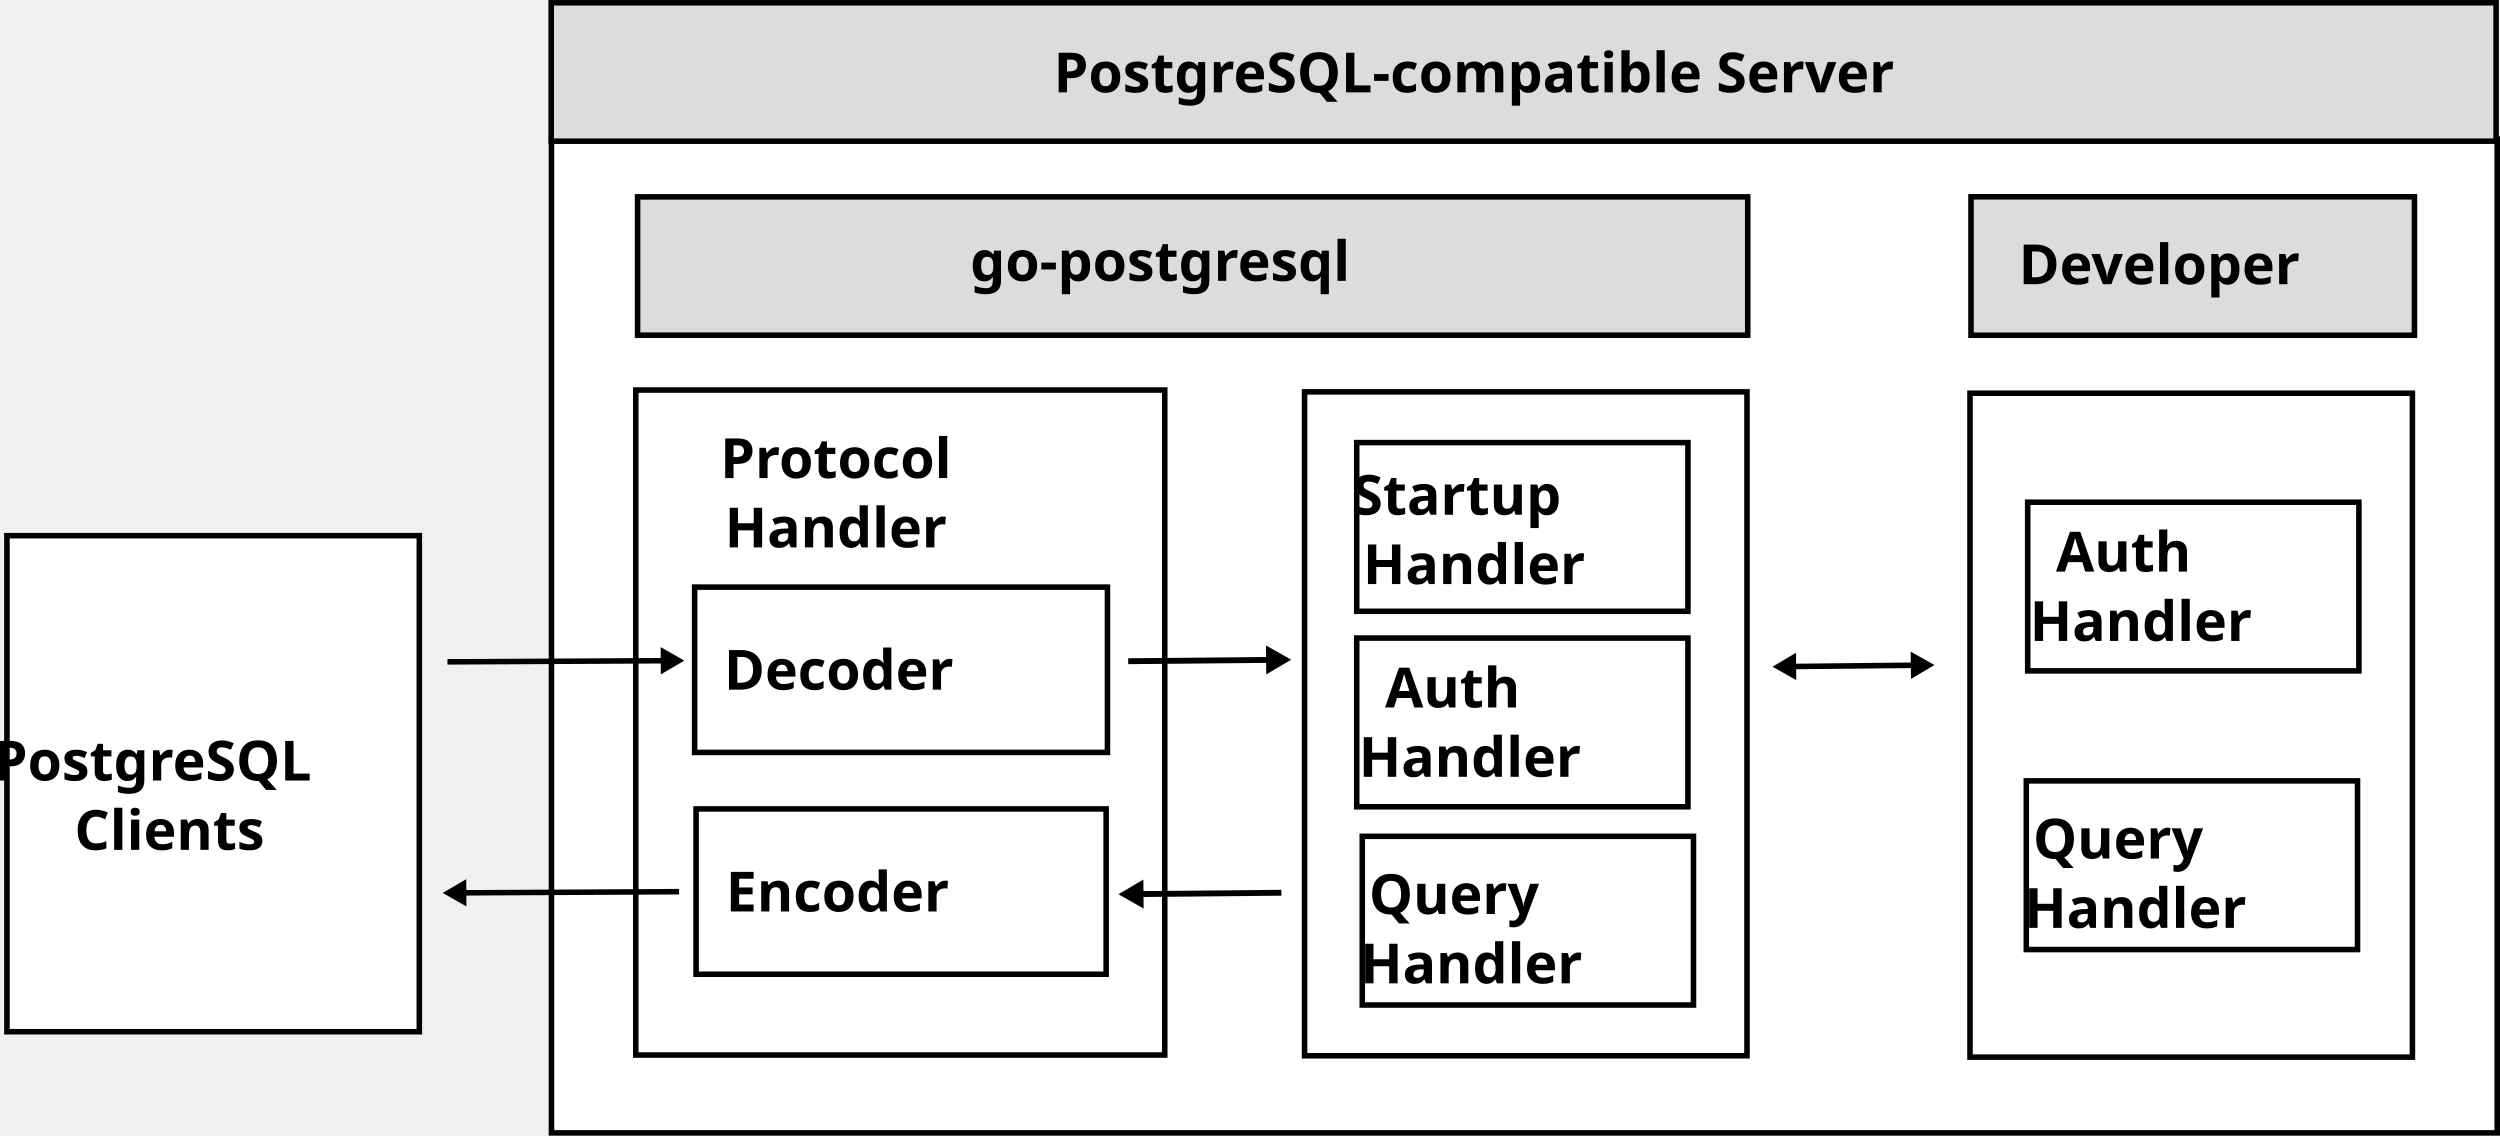
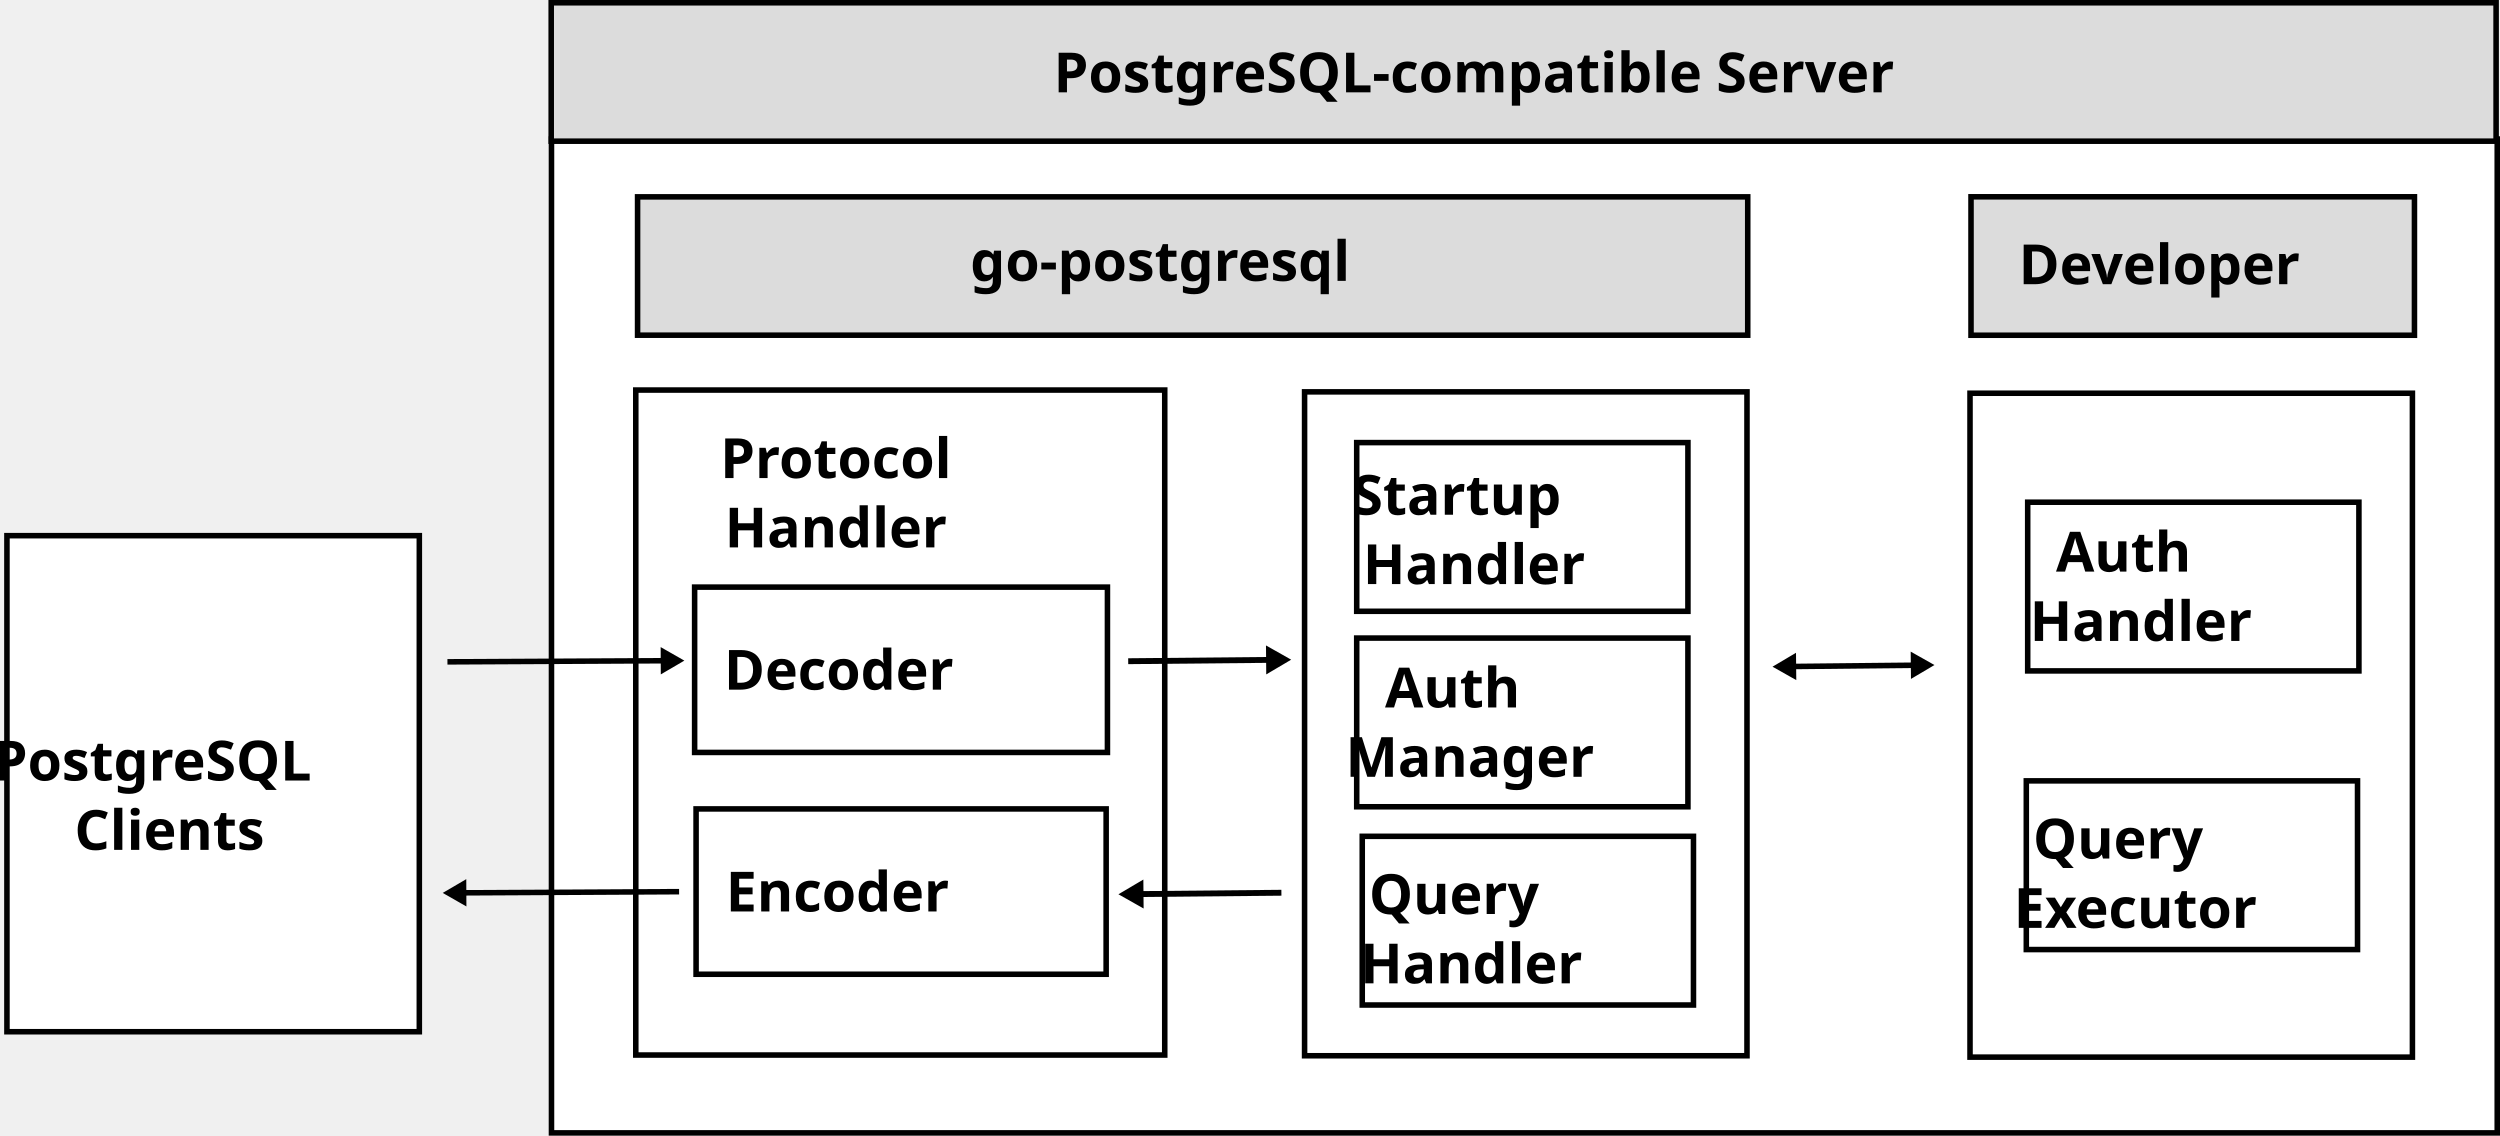
<svg xmlns="http://www.w3.org/2000/svg" xmlns:xlink="http://www.w3.org/1999/xlink" width="450.83" height="204.796" id="svg2" version="1.1">
  <defs id="defs4">
    <marker style="overflow:visible" id="TriangleInM" refX="0" refY="0" orient="auto" viewBox="0 0 4.26 4.924" markerWidth="4.26" markerHeight="4.924" preserveAspectRatio="xMidYMid">
      <path transform="scale(-0.4)" style="fill:context-stroke;fill-rule:evenodd;stroke:context-stroke;stroke-width:1pt" d="M 5.77,0 -2.88,5 V -5 Z" id="path18279" />
    </marker>
    <marker style="overflow:visible" id="TriangleOutM" refX="0" refY="0" orient="auto">
      <path transform="scale(0.4)" style="fill:context-stroke;fill-rule:evenodd;stroke:context-stroke;stroke-width:1pt" d="M 5.77,0 -2.88,5 V -5 Z" id="path18288" />
    </marker>
    <marker orient="auto" refY="0" refX="0" id="TriangleOutS" style="overflow:visible" viewBox="0 0 2.13 2.462" markerWidth="2.13" markerHeight="2.462" preserveAspectRatio="xMidYMid">
      <path id="path4045" d="M 5.77,0 -2.88,5 V -5 Z" style="fill-rule:evenodd;stroke:#000000;stroke-width:1pt" transform="scale(0.2)" />
    </marker>
    <marker orient="auto" refY="0" refX="0" id="Arrow1Mend" style="overflow:visible">
      <path id="path3906" d="M 0,0 5,-5 -12.5,0 5,5 Z" style="fill-rule:evenodd;stroke:#000000;stroke-width:1pt" transform="matrix(-0.4,0,0,-0.4,-4,0)" />
    </marker>
    <marker orient="auto" refY="0" refX="0" id="Arrow1Lend" style="overflow:visible">
      <path id="path3900" d="M 0,0 5,-5 -12.5,0 5,5 Z" style="fill-rule:evenodd;stroke:#000000;stroke-width:1pt" transform="matrix(-0.8,0,0,-0.8,-10,0)" />
    </marker>
    <marker orient="auto" refY="0" refX="0" id="Arrow2Lend" style="overflow:visible">
      <path id="path3918" style="fill-rule:evenodd;stroke-width:0.625;stroke-linejoin:round" d="M 8.719,4.034 -2.207,0.016 8.719,-4.002 c -1.745,2.372 -1.735,5.617 -6e-7,8.035 z" transform="matrix(-1.1,0,0,-1.1,-1.1,0)" />
    </marker>
    <marker orient="auto" refY="0" refX="0" id="Arrow1Send" style="overflow:visible">
      <path id="path3912" d="M 0,0 5,-5 -12.5,0 5,5 Z" style="fill-rule:evenodd;stroke:#000000;stroke-width:1pt" transform="matrix(-0.2,0,0,-0.2,-1.2,0)" />
    </marker>
    <linearGradient id="linearGradient5205">
      <stop style="stop-color:#370000;stop-opacity:1;" offset="0" id="stop5207" />
    </linearGradient>
    <linearGradient id="linearGradient907" xlink:href="#linearGradient900" />
    <linearGradient id="linearGradient906" xlink:href="#linearGradient900" />
    <linearGradient id="linearGradient905" xlink:href="#linearGradient900" />
    <linearGradient id="linearGradient904" xlink:href="#linearGradient900" />
    <linearGradient id="linearGradient903" xlink:href="#linearGradient900" />
    <linearGradient id="linearGradient900">
      <stop offset="0" id="stop901" style="stop-color: #000000;stop-opacity: 1.0;" />
      <stop offset="1" id="stop902" style="stop-color:#ffffff;stop-opacity:1;" />
    </linearGradient>
    <linearGradient id="linearGradient775" xlink:href="#linearGradient772" />
    <linearGradient id="linearGradient772">
      <stop offset="0" id="stop773" style="stop-color: #000000;stop-opacity: 1.0;" />
      <stop offset="1" id="stop774" style="stop-color:#ffffff;stop-opacity:1;" />
    </linearGradient>
    <linearGradient id="linearGradient907-9" xlink:href="#linearGradient900-2" />
    <linearGradient id="linearGradient906-7" xlink:href="#linearGradient900-2" />
    <linearGradient id="linearGradient905-2" xlink:href="#linearGradient900-2" />
    <linearGradient id="linearGradient904-9" xlink:href="#linearGradient900-2" />
    <linearGradient id="linearGradient903-7" xlink:href="#linearGradient900-2" />
    <linearGradient id="linearGradient900-2">
      <stop offset="0" id="stop901-5" style="stop-color: #000000;stop-opacity: 1.0;" />
      <stop offset="1" id="stop902-5" style="stop-color:#ffffff;stop-opacity:1;" />
    </linearGradient>
    <linearGradient id="linearGradient900-1">
      <stop style="stop-color: #000000;stop-opacity: 1.0;" id="stop901-8" offset="0" />
      <stop style="stop-color:#ffffff;stop-opacity:1;" id="stop902-55" offset="1" />
    </linearGradient>
    <linearGradient xlink:href="#linearGradient900-1" id="linearGradient903-8" />
    <linearGradient xlink:href="#linearGradient900-1" id="linearGradient904-7" />
    <linearGradient xlink:href="#linearGradient900-1" id="linearGradient905-7" />
    <linearGradient xlink:href="#linearGradient900-1" id="linearGradient906-0" />
    <linearGradient xlink:href="#linearGradient900-1" id="linearGradient907-1" />
    <linearGradient id="linearGradient5205-7">
      <stop id="stop5207-1" offset="0" style="stop-color:#370000;stop-opacity:1;" />
    </linearGradient>
    <marker style="overflow:visible" id="Arrow1Send-8" refX="0" refY="0" orient="auto">
      <path transform="matrix(-0.2,0,0,-0.2,-1.2,0)" style="fill-rule:evenodd;stroke:#000000;stroke-width:1pt" d="M 0,0 5,-5 -12.5,0 5,5 Z" id="path3912-3" />
    </marker>
    <marker style="overflow:visible" id="Arrow2Lend-6" refX="0" refY="0" orient="auto">
      <path transform="matrix(-1.1,0,0,-1.1,-1.1,0)" d="M 8.719,4.034 -2.207,0.016 8.719,-4.002 c -1.745,2.372 -1.735,5.617 -6e-7,8.035 z" style="fill-rule:evenodd;stroke-width:0.625;stroke-linejoin:round" id="path3918-3" />
    </marker>
    <marker style="overflow:visible" id="Arrow1Lend-2" refX="0" refY="0" orient="auto">
      <path transform="matrix(-0.8,0,0,-0.8,-10,0)" style="fill-rule:evenodd;stroke:#000000;stroke-width:1pt" d="M 0,0 5,-5 -12.5,0 5,5 Z" id="path3900-7" />
    </marker>
    <marker style="overflow:visible" id="Arrow1Mend-9" refX="0" refY="0" orient="auto">
      <path transform="matrix(-0.4,0,0,-0.4,-4,0)" style="fill-rule:evenodd;stroke:#000000;stroke-width:1pt" d="M 0,0 5,-5 -12.5,0 5,5 Z" id="path3906-0" />
    </marker>
    <marker style="overflow:visible" id="TriangleOutS-3" refX="0" refY="0" orient="auto">
      <path transform="scale(0.2)" style="fill-rule:evenodd;stroke:#000000;stroke-width:1pt" d="M 5.77,0 -2.88,5 V -5 Z" id="path4045-3" />
    </marker>
    <linearGradient id="linearGradient900-5">
      <stop style="stop-color: #000000;stop-opacity: 1.0;" id="stop901-0" offset="0" />
      <stop style="stop-color:#ffffff;stop-opacity:1;" id="stop902-3" offset="1" />
    </linearGradient>
    <linearGradient xlink:href="#linearGradient900-5" id="linearGradient903-1" />
    <linearGradient xlink:href="#linearGradient900-5" id="linearGradient904-8" />
    <linearGradient xlink:href="#linearGradient900-5" id="linearGradient905-8" />
    <linearGradient xlink:href="#linearGradient900-5" id="linearGradient906-2" />
    <linearGradient xlink:href="#linearGradient900-5" id="linearGradient907-93" />
    <linearGradient id="linearGradient5205-9">
      <stop id="stop5207-5" offset="0" style="stop-color:#370000;stop-opacity:1;" />
    </linearGradient>
    <marker style="overflow:visible" id="Arrow1Send-2" refX="0" refY="0" orient="auto">
      <path transform="matrix(-0.2,0,0,-0.2,-1.2,0)" style="fill-rule:evenodd;stroke:#000000;stroke-width:1pt" d="M 0,0 5,-5 -12.5,0 5,5 Z" id="path3912-37" />
    </marker>
    <marker style="overflow:visible" id="Arrow2Lend-3" refX="0" refY="0" orient="auto">
      <path transform="matrix(-1.1,0,0,-1.1,-1.1,0)" d="M 8.719,4.034 -2.207,0.016 8.719,-4.002 c -1.745,2.372 -1.735,5.617 -6e-7,8.035 z" style="fill-rule:evenodd;stroke-width:0.625;stroke-linejoin:round" id="path3918-1" />
    </marker>
    <marker style="overflow:visible" id="Arrow1Lend-5" refX="0" refY="0" orient="auto">
      <path transform="matrix(-0.8,0,0,-0.8,-10,0)" style="fill-rule:evenodd;stroke:#000000;stroke-width:1pt" d="M 0,0 5,-5 -12.5,0 5,5 Z" id="path3900-2" />
    </marker>
    <marker style="overflow:visible" id="Arrow1Mend-4" refX="0" refY="0" orient="auto">
      <path transform="matrix(-0.4,0,0,-0.4,-4,0)" style="fill-rule:evenodd;stroke:#000000;stroke-width:1pt" d="M 0,0 5,-5 -12.5,0 5,5 Z" id="path3906-8" />
    </marker>
    <marker style="overflow:visible" id="TriangleOutS-7" refX="0" refY="0" orient="auto">
      <path transform="scale(0.2)" style="fill-rule:evenodd;stroke:#000000;stroke-width:1pt" d="M 5.77,0 -2.88,5 V -5 Z" id="path4045-6" />
    </marker>
    <linearGradient id="linearGradient900-10">
      <stop style="stop-color: #000000;stop-opacity: 1.0;" id="stop901-6" offset="0" />
      <stop style="stop-color:#ffffff;stop-opacity:1;" id="stop902-57" offset="1" />
    </linearGradient>
    <linearGradient xlink:href="#linearGradient900-10" id="linearGradient903-0" />
    <linearGradient xlink:href="#linearGradient900-10" id="linearGradient904-76" />
    <linearGradient xlink:href="#linearGradient900-10" id="linearGradient905-4" />
    <linearGradient xlink:href="#linearGradient900-10" id="linearGradient906-9" />
    <linearGradient xlink:href="#linearGradient900-10" id="linearGradient907-8" />
    <linearGradient id="linearGradient5205-0">
      <stop id="stop5207-6" offset="0" style="stop-color:#370000;stop-opacity:1;" />
    </linearGradient>
    <marker style="overflow:visible" id="Arrow1Send-1" refX="0" refY="0" orient="auto">
      <path transform="matrix(-0.2,0,0,-0.2,-1.2,0)" style="fill-rule:evenodd;stroke:#000000;stroke-width:1pt" d="M 0,0 5,-5 -12.5,0 5,5 Z" id="path3912-4" />
    </marker>
    <marker style="overflow:visible" id="Arrow2Lend-38" refX="0" refY="0" orient="auto">
      <path transform="matrix(-1.1,0,0,-1.1,-1.1,0)" d="M 8.719,4.034 -2.207,0.016 8.719,-4.002 c -1.745,2.372 -1.735,5.617 -6e-7,8.035 z" style="fill-rule:evenodd;stroke-width:0.625;stroke-linejoin:round" id="path3918-8" />
    </marker>
    <marker style="overflow:visible" id="Arrow1Lend-7" refX="0" refY="0" orient="auto">
      <path transform="matrix(-0.8,0,0,-0.8,-10,0)" style="fill-rule:evenodd;stroke:#000000;stroke-width:1pt" d="M 0,0 5,-5 -12.5,0 5,5 Z" id="path3900-1" />
    </marker>
    <marker style="overflow:visible" id="Arrow1Mend-48" refX="0" refY="0" orient="auto">
      <path transform="matrix(-0.4,0,0,-0.4,-4,0)" style="fill-rule:evenodd;stroke:#000000;stroke-width:1pt" d="M 0,0 5,-5 -12.5,0 5,5 Z" id="path3906-1" />
    </marker>
    <marker style="overflow:visible" id="TriangleOutS-9" refX="0" refY="0" orient="auto">
      <path transform="scale(0.2)" style="fill-rule:evenodd;stroke:#000000;stroke-width:1pt" d="M 5.77,0 -2.88,5 V -5 Z" id="path4045-30" />
    </marker>
    <linearGradient id="linearGradient900-0">
      <stop style="stop-color: #000000;stop-opacity: 1.0;" id="stop901-83" offset="0" />
      <stop style="stop-color:#ffffff;stop-opacity:1;" id="stop902-9" offset="1" />
    </linearGradient>
    <linearGradient xlink:href="#linearGradient900-0" id="linearGradient903-2" />
    <linearGradient xlink:href="#linearGradient900-0" id="linearGradient904-1" />
    <linearGradient xlink:href="#linearGradient900-0" id="linearGradient905-3" />
    <linearGradient xlink:href="#linearGradient900-0" id="linearGradient906-8" />
    <linearGradient xlink:href="#linearGradient900-0" id="linearGradient907-4" />
    <linearGradient id="linearGradient5205-1">
      <stop id="stop5207-8" offset="0" style="stop-color:#370000;stop-opacity:1;" />
    </linearGradient>
    <marker style="overflow:visible" id="Arrow1Send-3" refX="0" refY="0" orient="auto">
      <path transform="matrix(-0.2,0,0,-0.2,-1.2,0)" style="fill-rule:evenodd;stroke:#000000;stroke-width:1pt" d="M 0,0 5,-5 -12.5,0 5,5 Z" id="path3912-6" />
    </marker>
    <marker style="overflow:visible" id="Arrow2Lend-7" refX="0" refY="0" orient="auto">
      <path transform="matrix(-1.1,0,0,-1.1,-1.1,0)" d="M 8.719,4.034 -2.207,0.016 8.719,-4.002 c -1.745,2.372 -1.735,5.617 -6e-7,8.035 z" style="fill-rule:evenodd;stroke-width:0.625;stroke-linejoin:round" id="path3918-9" />
    </marker>
    <marker style="overflow:visible" id="Arrow1Lend-0" refX="0" refY="0" orient="auto">
      <path transform="matrix(-0.8,0,0,-0.8,-10,0)" style="fill-rule:evenodd;stroke:#000000;stroke-width:1pt" d="M 0,0 5,-5 -12.5,0 5,5 Z" id="path3900-6" />
    </marker>
    <marker style="overflow:visible" id="Arrow1Mend-0" refX="0" refY="0" orient="auto">
      <path transform="matrix(-0.4,0,0,-0.4,-4,0)" style="fill-rule:evenodd;stroke:#000000;stroke-width:1pt" d="M 0,0 5,-5 -12.5,0 5,5 Z" id="path3906-04" />
    </marker>
    <marker style="overflow:visible" id="TriangleOutS-5" refX="0" refY="0" orient="auto">
      <path transform="scale(0.2)" style="fill-rule:evenodd;stroke:#000000;stroke-width:1pt" d="M 5.77,0 -2.88,5 V -5 Z" id="path4045-1" />
    </marker>
    <linearGradient id="linearGradient900-8">
      <stop style="stop-color: #000000;stop-opacity: 1.0;" id="stop901-9" offset="0" />
      <stop style="stop-color:#ffffff;stop-opacity:1;" id="stop902-8" offset="1" />
    </linearGradient>
    <linearGradient xlink:href="#linearGradient900-8" id="linearGradient903-9" />
    <linearGradient xlink:href="#linearGradient900-8" id="linearGradient904-0" />
    <linearGradient xlink:href="#linearGradient900-8" id="linearGradient905-76" />
    <linearGradient xlink:href="#linearGradient900-8" id="linearGradient906-3" />
    <linearGradient xlink:href="#linearGradient900-8" id="linearGradient907-3" />
    <linearGradient id="linearGradient5205-5">
      <stop id="stop5207-4" offset="0" style="stop-color:#370000;stop-opacity:1;" />
    </linearGradient>
    <marker style="overflow:visible" id="Arrow1Send-6" refX="0" refY="0" orient="auto">
      <path transform="matrix(-0.2,0,0,-0.2,-1.2,0)" style="fill-rule:evenodd;stroke:#000000;stroke-width:1pt" d="M 0,0 5,-5 -12.5,0 5,5 Z" id="path3912-2" />
    </marker>
    <marker style="overflow:visible" id="Arrow2Lend-79" refX="0" refY="0" orient="auto">
      <path transform="matrix(-1.1,0,0,-1.1,-1.1,0)" d="M 8.719,4.034 -2.207,0.016 8.719,-4.002 c -1.745,2.372 -1.735,5.617 -6e-7,8.035 z" style="fill-rule:evenodd;stroke-width:0.625;stroke-linejoin:round" id="path3918-93" />
    </marker>
    <marker style="overflow:visible" id="Arrow1Lend-8" refX="0" refY="0" orient="auto">
      <path transform="matrix(-0.8,0,0,-0.8,-10,0)" style="fill-rule:evenodd;stroke:#000000;stroke-width:1pt" d="M 0,0 5,-5 -12.5,0 5,5 Z" id="path3900-71" />
    </marker>
    <marker style="overflow:visible" id="Arrow1Mend-7" refX="0" refY="0" orient="auto">
      <path transform="matrix(-0.4,0,0,-0.4,-4,0)" style="fill-rule:evenodd;stroke:#000000;stroke-width:1pt" d="M 0,0 5,-5 -12.5,0 5,5 Z" id="path3906-4" />
    </marker>
    <marker style="overflow:visible" id="TriangleOutS-79" refX="0" refY="0" orient="auto">
      <path transform="scale(0.2)" style="fill-rule:evenodd;stroke:#000000;stroke-width:1pt" d="M 5.77,0 -2.88,5 V -5 Z" id="path4045-10" />
    </marker>
    <linearGradient id="linearGradient900-16">
      <stop style="stop-color: #000000;stop-opacity: 1.0;" id="stop901-3" offset="0" />
      <stop style="stop-color:#ffffff;stop-opacity:1;" id="stop902-0" offset="1" />
    </linearGradient>
    <linearGradient xlink:href="#linearGradient900-16" id="linearGradient903-5" />
    <linearGradient xlink:href="#linearGradient900-16" id="linearGradient904-79" />
    <linearGradient xlink:href="#linearGradient900-16" id="linearGradient905-1" />
    <linearGradient xlink:href="#linearGradient900-16" id="linearGradient906-5" />
    <linearGradient xlink:href="#linearGradient900-16" id="linearGradient907-97" />
    <linearGradient id="linearGradient5205-3">
      <stop id="stop5207-83" offset="0" style="stop-color:#370000;stop-opacity:1;" />
    </linearGradient>
    <marker style="overflow:visible" id="Arrow1Send-0" refX="0" refY="0" orient="auto">
      <path transform="matrix(-0.2,0,0,-0.2,-1.2,0)" style="fill-rule:evenodd;stroke:#000000;stroke-width:1pt" d="M 0,0 5,-5 -12.5,0 5,5 Z" id="path3912-5" />
    </marker>
    <marker style="overflow:visible" id="Arrow2Lend-8" refX="0" refY="0" orient="auto">
      <path transform="matrix(-1.1,0,0,-1.1,-1.1,0)" d="M 8.719,4.034 -2.207,0.016 8.719,-4.002 c -1.745,2.372 -1.735,5.617 -6e-7,8.035 z" style="fill-rule:evenodd;stroke-width:0.625;stroke-linejoin:round" id="path3918-7" />
    </marker>
    <marker style="overflow:visible" id="Arrow1Lend-3" refX="0" refY="0" orient="auto">
      <path transform="matrix(-0.8,0,0,-0.8,-10,0)" style="fill-rule:evenodd;stroke:#000000;stroke-width:1pt" d="M 0,0 5,-5 -12.5,0 5,5 Z" id="path3900-5" />
    </marker>
    <marker style="overflow:visible" id="Arrow1Mend-2" refX="0" refY="0" orient="auto">
      <path transform="matrix(-0.4,0,0,-0.4,-4,0)" style="fill-rule:evenodd;stroke:#000000;stroke-width:1pt" d="M 0,0 5,-5 -12.5,0 5,5 Z" id="path3906-6" />
    </marker>
    <marker style="overflow:visible" id="TriangleOutS-37" refX="0" refY="0" orient="auto">
      <path transform="scale(0.2)" style="fill-rule:evenodd;stroke:#000000;stroke-width:1pt" d="M 5.77,0 -2.88,5 V -5 Z" id="path4045-4" />
    </marker>
  </defs>
  <g id="layer2" transform="translate(151.1983,16.64974)" style="display:inline">
    <rect y="8.424" x="-51.749" height="179.222" width="350.881" id="rect18008" style="fill:#ffffff;fill-opacity:1;stroke:#000000;stroke-width:1;stroke-miterlimit:2.154;stroke-dasharray:none;stroke-opacity:1" />
    <rect y="53.688" x="-36.548" height="119.919" width="95.389" id="rect3109" style="fill:#ffffff;fill-opacity:1;stroke:#000000;stroke-width:1;stroke-miterlimit:2.154;stroke-dasharray:none;stroke-opacity:1" />
    <rect y="18.85" x="-36.224" height="24.947" width="200.197" id="rect3129" style="fill:#dcdcdc;fill-opacity:1;stroke:#000000;stroke-width:1;stroke-miterlimit:2.154;stroke-dasharray:none;stroke-opacity:1" />
    <rect y="79.949" x="-149.948" height="89.455" width="74.367" id="rect3165" style="fill:#ffffff;fill-opacity:1;stroke:#000000;stroke-width:1;stroke-miterlimit:2.154;stroke-dasharray:none;stroke-opacity:1" />
    <rect y="54.014" x="84.058" height="119.722" width="79.78" id="rect14031" style="fill:#ffffff;fill-opacity:1;stroke:#000000;stroke-width:1;stroke-miterlimit:2.154;stroke-dasharray:none;stroke-opacity:1" />
    <rect y="18.839" x="204.237" height="24.968" width="79.968" id="rect15257" style="fill:#dcdcdc;fill-opacity:1;stroke:#000000;stroke-width:1;stroke-miterlimit:2.154;stroke-dasharray:none;stroke-opacity:1" />
    <rect y="-16.15" x="-51.797" height="24.961" width="350.726" id="rect16225" style="fill:#dcdcdc;fill-opacity:1;stroke:#000000;stroke-width:1;stroke-miterlimit:2.154;stroke-dasharray:none;stroke-opacity:1" />
    <path style="fill:none;stroke:#000000;stroke-width:1.061px;stroke-linecap:butt;stroke-linejoin:miter;stroke-opacity:1;marker-end:url(#TriangleOutM)" d="m 52.253,102.587 26.375,-0.246" id="path18532" />
    <path style="fill:none;stroke:#000000;stroke-width:1;stroke-linecap:butt;stroke-linejoin:miter;stroke-dasharray:none;stroke-opacity:1;marker-start:url(#TriangleInM);marker-end:url(#TriangleOutM)" d="m 171.284,103.548 23.52,-0.243" id="path18616" />
    <path style="fill:none;stroke:#000000;stroke-width:1;stroke-linecap:butt;stroke-linejoin:miter;stroke-miterlimit:4;stroke-dasharray:none;stroke-opacity:1;marker-end:url(#TriangleOutM)" d="m -70.511,102.701 39.882,-0.206" id="path18618" />
    <rect y="89.226" x="-25.936" height="29.813" width="74.445" id="rect5305" style="fill:#ffffff;fill-opacity:1;stroke:#000000;stroke-width:1;stroke-miterlimit:2.154;stroke-dasharray:none;stroke-opacity:1" />
    <rect y="129.224" x="-25.673" height="29.816" width="73.949" id="rect5315" style="fill:#ffffff;fill-opacity:1;stroke:#000000;stroke-width:1;stroke-miterlimit:2.154;stroke-dasharray:none;stroke-opacity:1" />
    <path style="fill:none;stroke:#000000;stroke-width:1;stroke-linecap:butt;stroke-linejoin:miter;stroke-miterlimit:4;stroke-dasharray:none;stroke-opacity:1;marker-start:url(#TriangleInM)" d="m -68.521,144.358 39.786,-0.21" id="path7881" />
    <path style="fill:none;stroke:#000000;stroke-width:1.061px;stroke-linecap:butt;stroke-linejoin:miter;stroke-opacity:1;marker-start:url(#TriangleInM)" d="m 53.503,144.587 26.375,-0.246" id="path2478" />
    <rect y="63.165" x="93.459" height="30.421" width="59.729" id="rect1" style="fill:#ffffff;fill-opacity:1;stroke:#000000;stroke-width:1;stroke-miterlimit:2.154;stroke-dasharray:none;stroke-opacity:1" />
    <rect y="98.415" x="93.459" height="30.421" width="59.729" id="rect2" style="fill:#ffffff;fill-opacity:1;stroke:#000000;stroke-width:1;stroke-miterlimit:2.154;stroke-dasharray:none;stroke-opacity:1" />
    <rect y="134.165" x="94.459" height="30.421" width="59.729" id="rect3" style="fill:#ffffff;fill-opacity:1;stroke:#000000;stroke-width:1;stroke-miterlimit:2.154;stroke-dasharray:none;stroke-opacity:1" />
    <rect y="54.264" x="204.058" height="119.722" width="79.78" id="rect4" style="fill:#ffffff;fill-opacity:1;stroke:#000000;stroke-width:1;stroke-miterlimit:2.154;stroke-dasharray:none;stroke-opacity:1" />
    <rect y="73.915" x="214.459" height="30.421" width="59.729" id="rect6" style="fill:#ffffff;fill-opacity:1;stroke:#000000;stroke-width:1;stroke-miterlimit:2.154;stroke-dasharray:none;stroke-opacity:1" />
    <rect y="124.165" x="214.209" height="30.421" width="59.729" id="rect7" style="fill:#ffffff;fill-opacity:1;stroke:#000000;stroke-width:1;stroke-miterlimit:2.154;stroke-dasharray:none;stroke-opacity:1" />
  </g>
  <g id="layer1" transform="translate(-34.80172,-181.7124)" style="display:inline">
    <text xml:space="preserve" style="font-style:normal;font-variant:normal;font-weight:bold;font-stretch:normal;line-height:0%;font-family:'Source Code Pro';-inkscape-font-specification:'Source Code Pro Bold';text-align:center;letter-spacing:0px;word-spacing:0px;writing-mode:lr-tb;text-anchor:middle;fill:#000000;fill-opacity:1;stroke:none;stroke-width:1;stroke-miterlimit:2.154;stroke-dasharray:none" x="196.456" y="267.921" id="text3115">
      <tspan x="196.456" y="267.921" style="font-size:10px;line-height:1.25" id="tspan6185">Protocol</tspan>
      <tspan x="196.456" y="280.421" style="font-size:10px;line-height:1.25" id="tspan13">Handler</tspan>
      <tspan x="196.456" y="292.921" style="font-size:10px;line-height:1.25" id="tspan11643" />
      <tspan x="196.456" y="299.746" style="font-size:10px;line-height:1.25" id="tspan5357" />
    </text>
    <text id="text3125" y="274.539" x="308.426" style="font-style:normal;font-variant:normal;font-weight:bold;font-stretch:normal;line-height:0%;font-family:'Source Code Pro';-inkscape-font-specification:'Source Code Pro Bold';text-align:center;letter-spacing:0px;word-spacing:0px;writing-mode:lr-tb;text-anchor:middle;fill:#000000;fill-opacity:1;stroke:none;stroke-width:1;stroke-miterlimit:2.154;stroke-dasharray:none" xml:space="preserve">
      <tspan id="tspan3127" y="274.539" x="308.426" style="font-size:10px;line-height:1.25">Startup</tspan>
      <tspan y="287.039" x="308.426" style="font-size:10px;line-height:1.25" id="tspan12849">Handler</tspan>
    </text>
    <text xml:space="preserve" style="font-style:normal;font-variant:normal;font-weight:normal;font-stretch:normal;line-height:0%;font-family:Arial;-inkscape-font-specification:Arial;text-align:center;letter-spacing:0px;word-spacing:0px;writing-mode:lr-tb;text-anchor:middle;fill:#000000;fill-opacity:1;stroke:none;stroke-width:1;stroke-miterlimit:2.154;stroke-dasharray:none" x="252.353" y="232.362" id="text3131">
      <tspan y="232.362" x="252.353" id="tspan3133" style="font-style:normal;font-variant:normal;font-weight:bold;font-stretch:normal;font-size:10px;line-height:1.25;font-family:'Source Code Pro';-inkscape-font-specification:'Source Code Pro Bold';stroke-width:1;stroke-miterlimit:2.154;stroke-dasharray:none">go-postgresql</tspan>
    </text>
    <text xml:space="preserve" style="font-style:normal;font-variant:normal;font-weight:bold;font-stretch:normal;line-height:0%;font-family:'Source Code Pro';-inkscape-font-specification:'Source Code Pro Bold';text-align:center;letter-spacing:0px;word-spacing:0px;writing-mode:lr-tb;text-anchor:middle;fill:#000000;fill-opacity:1;stroke:none;stroke-width:1;stroke-miterlimit:2.154;stroke-dasharray:none" x="73.162" y="322.465" id="text3169">
      <tspan x="73.162" y="322.465" id="tspan3167" style="font-size:10px;line-height:1.25">PostgreSQL</tspan>
      <tspan x="73.162" y="334.965" style="font-size:10px;line-height:1.25" id="tspan4611">Clients</tspan>
    </text>
    <text xml:space="preserve" style="font-style:normal;font-variant:normal;font-weight:normal;font-stretch:normal;line-height:0%;font-family:Arial;-inkscape-font-specification:Arial;text-align:center;letter-spacing:0px;word-spacing:0px;writing-mode:lr-tb;text-anchor:middle;fill:#000000;fill-opacity:1;stroke:none;stroke-width:1;stroke-miterlimit:2.154;stroke-dasharray:none" x="432.529" y="232.965" id="text15261">
      <tspan y="232.965" x="432.529" id="tspan15259" style="font-style:normal;font-variant:normal;font-weight:bold;font-stretch:normal;font-size:10px;line-height:1.25;font-family:'Source Code Pro';-inkscape-font-specification:'Source Code Pro Bold';stroke-width:1;stroke-miterlimit:2.154;stroke-dasharray:none">Developer</tspan>
    </text>
    <text xml:space="preserve" style="font-style:normal;font-variant:normal;font-weight:normal;font-stretch:normal;line-height:0%;font-family:Arial;-inkscape-font-specification:Arial;text-align:center;letter-spacing:0px;word-spacing:0px;writing-mode:lr-tb;text-anchor:middle;fill:#000000;fill-opacity:1;stroke:none;stroke-width:1;stroke-miterlimit:2.154;stroke-dasharray:none" x="308.941" y="198.362" id="text16229">
      <tspan y="198.362" x="308.941" id="tspan16227" style="font-style:normal;font-variant:normal;font-weight:bold;font-stretch:normal;font-size:10px;line-height:1.25;font-family:'Source Code Pro';-inkscape-font-specification:'Source Code Pro Bold';stroke-width:1;stroke-miterlimit:2.154;stroke-dasharray:none">PostgreSQL-compatible Server</tspan>
    </text>
    <text xml:space="preserve" style="font-style:normal;font-variant:normal;font-weight:bold;font-stretch:normal;line-height:0%;font-family:'Source Code Pro';-inkscape-font-specification:'Source Code Pro Bold';text-align:center;letter-spacing:0px;word-spacing:0px;writing-mode:lr-tb;text-anchor:middle;fill:#000000;fill-opacity:1;stroke:none;stroke-width:1;stroke-miterlimit:2.154;stroke-dasharray:none" x="196.985" y="293.583" id="text5313">
      <tspan x="196.985" y="293.583" style="font-size:10px;line-height:1.25" id="tspan5307" />
      <tspan x="196.985" y="306.083" style="font-size:10px;line-height:1.25" id="tspan5309">Decoder</tspan>
      <tspan x="196.985" y="312.907" style="font-size:10px;line-height:1.25" id="tspan5311" />
    </text>
    <text xml:space="preserve" style="font-style:normal;font-variant:normal;font-weight:bold;font-stretch:normal;line-height:0%;font-family:'Source Code Pro';-inkscape-font-specification:'Source Code Pro Bold';text-align:center;letter-spacing:0px;word-spacing:0px;writing-mode:lr-tb;text-anchor:middle;fill:#000000;fill-opacity:1;stroke:none;stroke-width:1;stroke-miterlimit:2.154;stroke-dasharray:none" x="196.75" y="333.583" id="text5323">
      <tspan x="196.75" y="333.583" style="font-size:10px;line-height:1.25" id="tspan5317" />
      <tspan x="196.75" y="346.083" style="font-size:10px;line-height:1.25" id="tspan5319">Encoder</tspan>
      <tspan x="196.75" y="352.907" style="font-size:10px;line-height:1.25" id="tspan5321" />
    </text>
    <text id="text2" y="309.289" x="307.676" style="font-style:normal;font-variant:normal;font-weight:bold;font-stretch:normal;line-height:0%;font-family:'Source Code Pro';-inkscape-font-specification:'Source Code Pro Bold';text-align:center;letter-spacing:0px;word-spacing:0px;writing-mode:lr-tb;text-anchor:middle;fill:#000000;fill-opacity:1;stroke:none;stroke-width:1;stroke-miterlimit:2.154;stroke-dasharray:none" xml:space="preserve">
      <tspan id="tspan1" y="309.289" x="307.676" style="font-size:10px;line-height:1.25">Auth</tspan>
-       <tspan y="321.789" x="307.676" style="font-size:10px;line-height:1.25" id="tspan2">Handler</tspan>
+       <tspan y="321.789" x="307.676" style="font-size:10px;line-height:1.25" id="tspan2">Manager</tspan>
    </text>
    <text id="text4" y="346.539" x="307.926" style="font-style:normal;font-variant:normal;font-weight:bold;font-stretch:normal;line-height:0%;font-family:'Source Code Pro';-inkscape-font-specification:'Source Code Pro Bold';text-align:center;letter-spacing:0px;word-spacing:0px;writing-mode:lr-tb;text-anchor:middle;fill:#000000;fill-opacity:1;stroke:none;stroke-width:1;stroke-miterlimit:2.154;stroke-dasharray:none" xml:space="preserve">
      <tspan id="tspan3" y="346.539" x="307.926" style="font-size:10px;line-height:1.25">Query</tspan>
      <tspan y="359.039" x="307.926" style="font-size:10px;line-height:1.25" id="tspan4">Handler</tspan>
    </text>
    <text id="text10" y="284.789" x="428.676" style="font-style:normal;font-variant:normal;font-weight:bold;font-stretch:normal;line-height:0%;font-family:'Source Code Pro';-inkscape-font-specification:'Source Code Pro Bold';text-align:center;letter-spacing:0px;word-spacing:0px;writing-mode:lr-tb;text-anchor:middle;fill:#000000;fill-opacity:1;stroke:none;stroke-width:1;stroke-miterlimit:2.154;stroke-dasharray:none" xml:space="preserve">
      <tspan id="tspan9" y="284.789" x="428.676" style="font-size:10px;line-height:1.25">Auth</tspan>
      <tspan y="297.289" x="428.676" style="font-size:10px;line-height:1.25" id="tspan10">Handler</tspan>
    </text>
    <text id="text12" y="336.539" x="427.676" style="font-style:normal;font-variant:normal;font-weight:bold;font-stretch:normal;line-height:0%;font-family:'Source Code Pro';-inkscape-font-specification:'Source Code Pro Bold';text-align:center;letter-spacing:0px;word-spacing:0px;writing-mode:lr-tb;text-anchor:middle;fill:#000000;fill-opacity:1;stroke:none;stroke-width:1;stroke-miterlimit:2.154;stroke-dasharray:none" xml:space="preserve">
      <tspan id="tspan11" y="336.539" x="427.676" style="font-size:10px;line-height:1.25">Query</tspan>
-       <tspan y="349.039" x="427.676" style="font-size:10px;line-height:1.25" id="tspan12">Handler</tspan>
+       <tspan y="349.039" x="427.676" style="font-size:10px;line-height:1.25" id="tspan12">Executor</tspan>
    </text>
  </g>
  <g id="layer3" transform="translate(99.19826,4.678052)" />
</svg>
